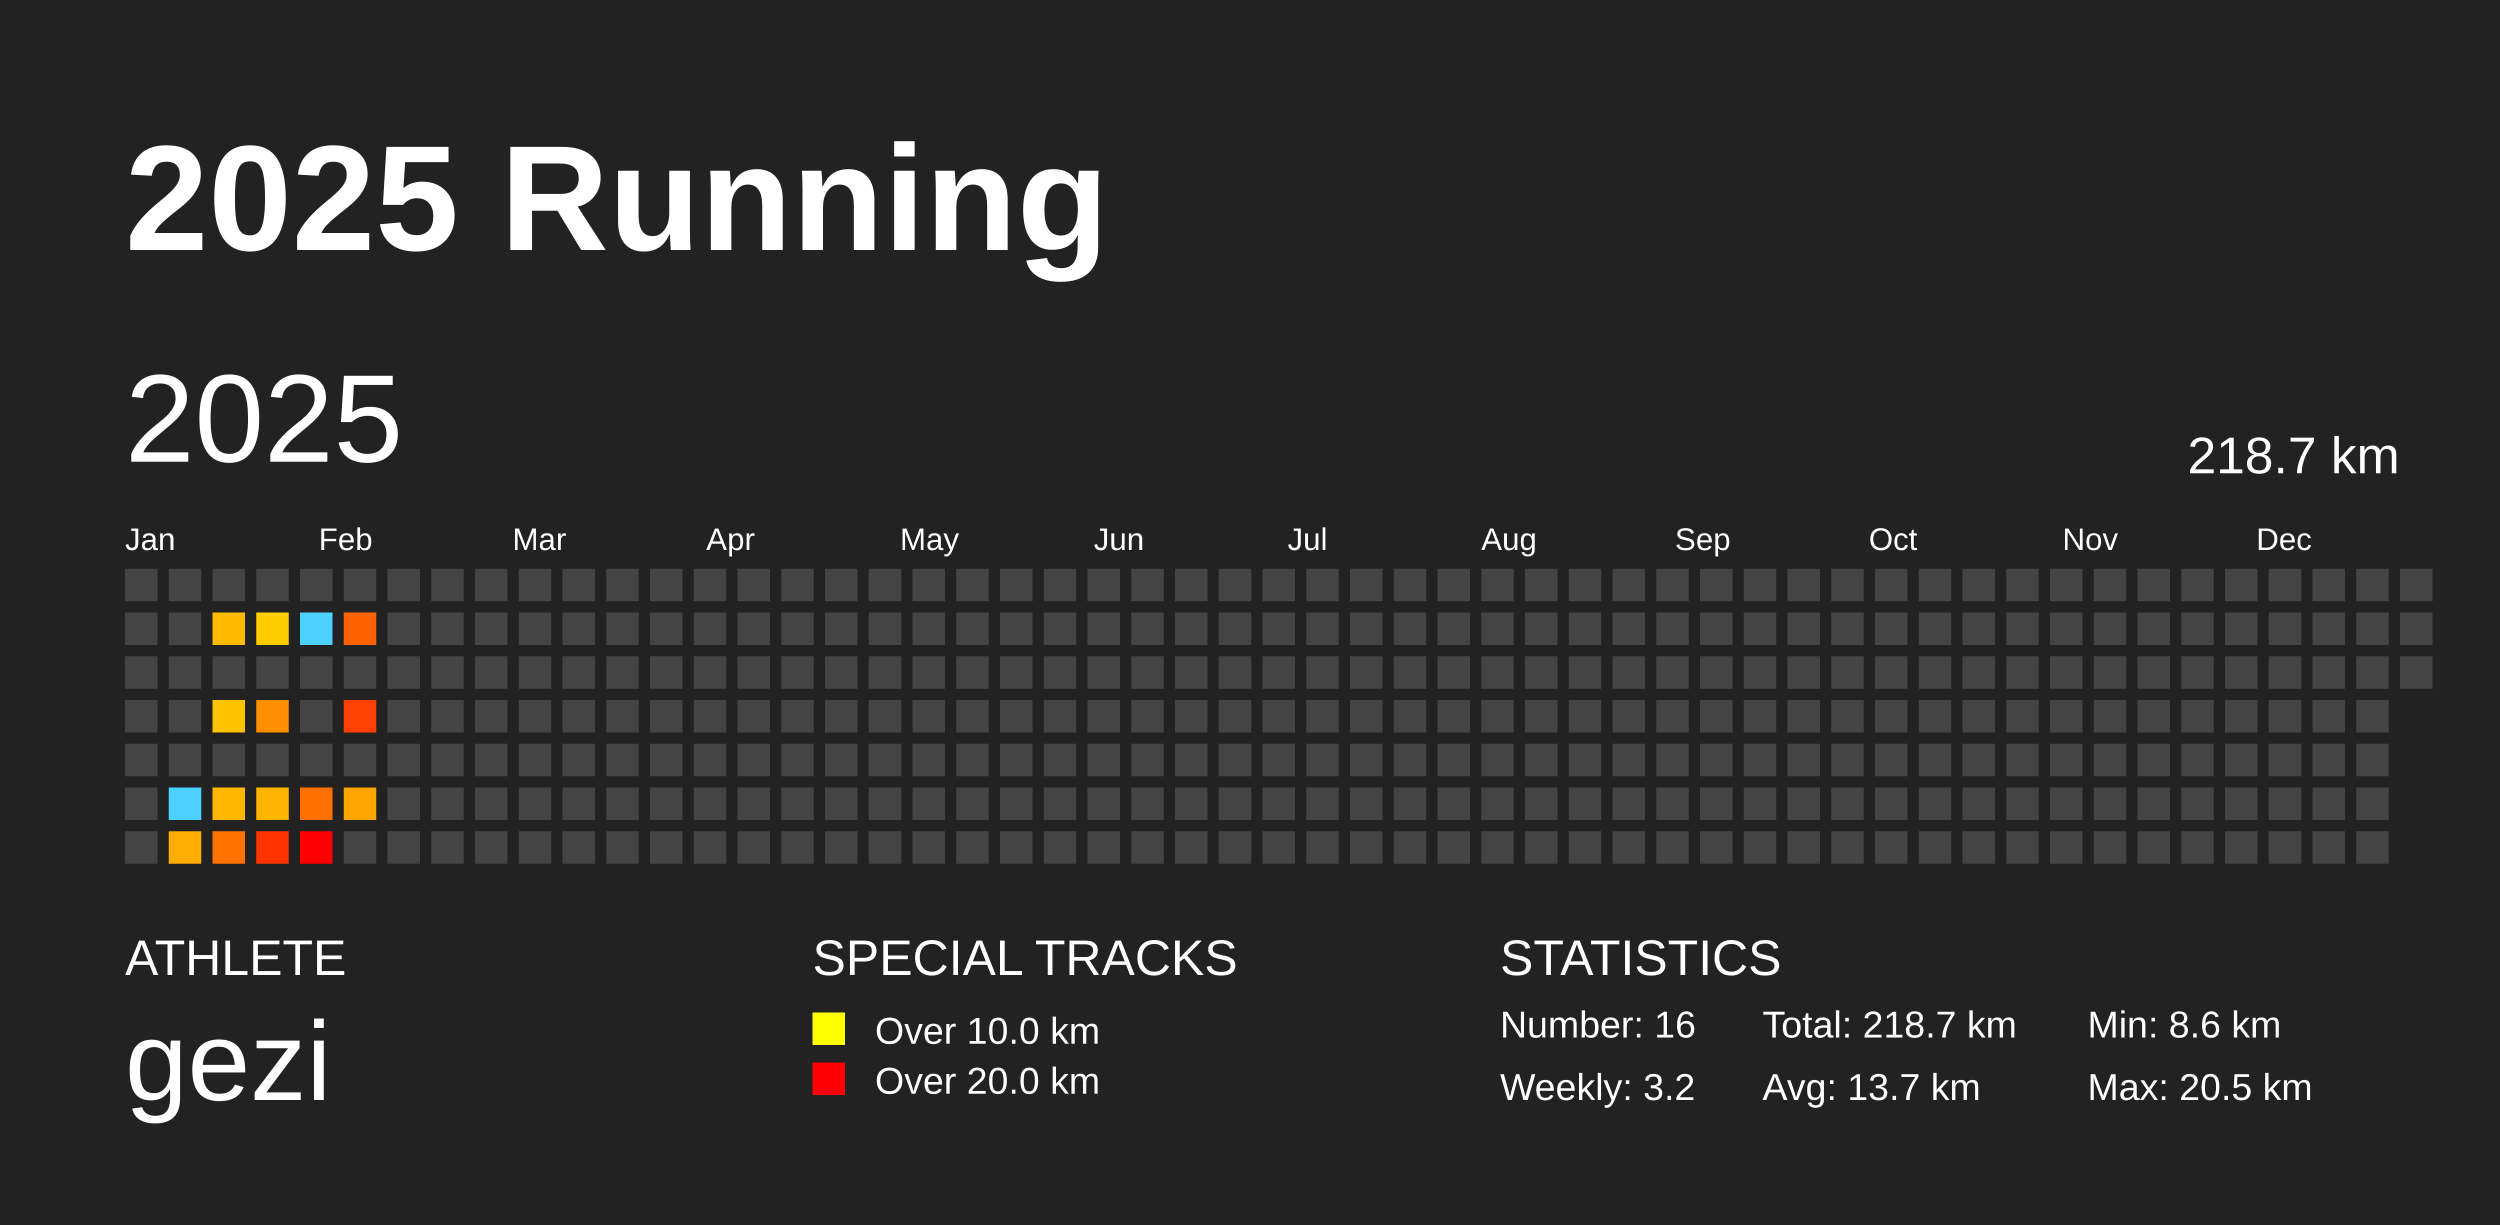
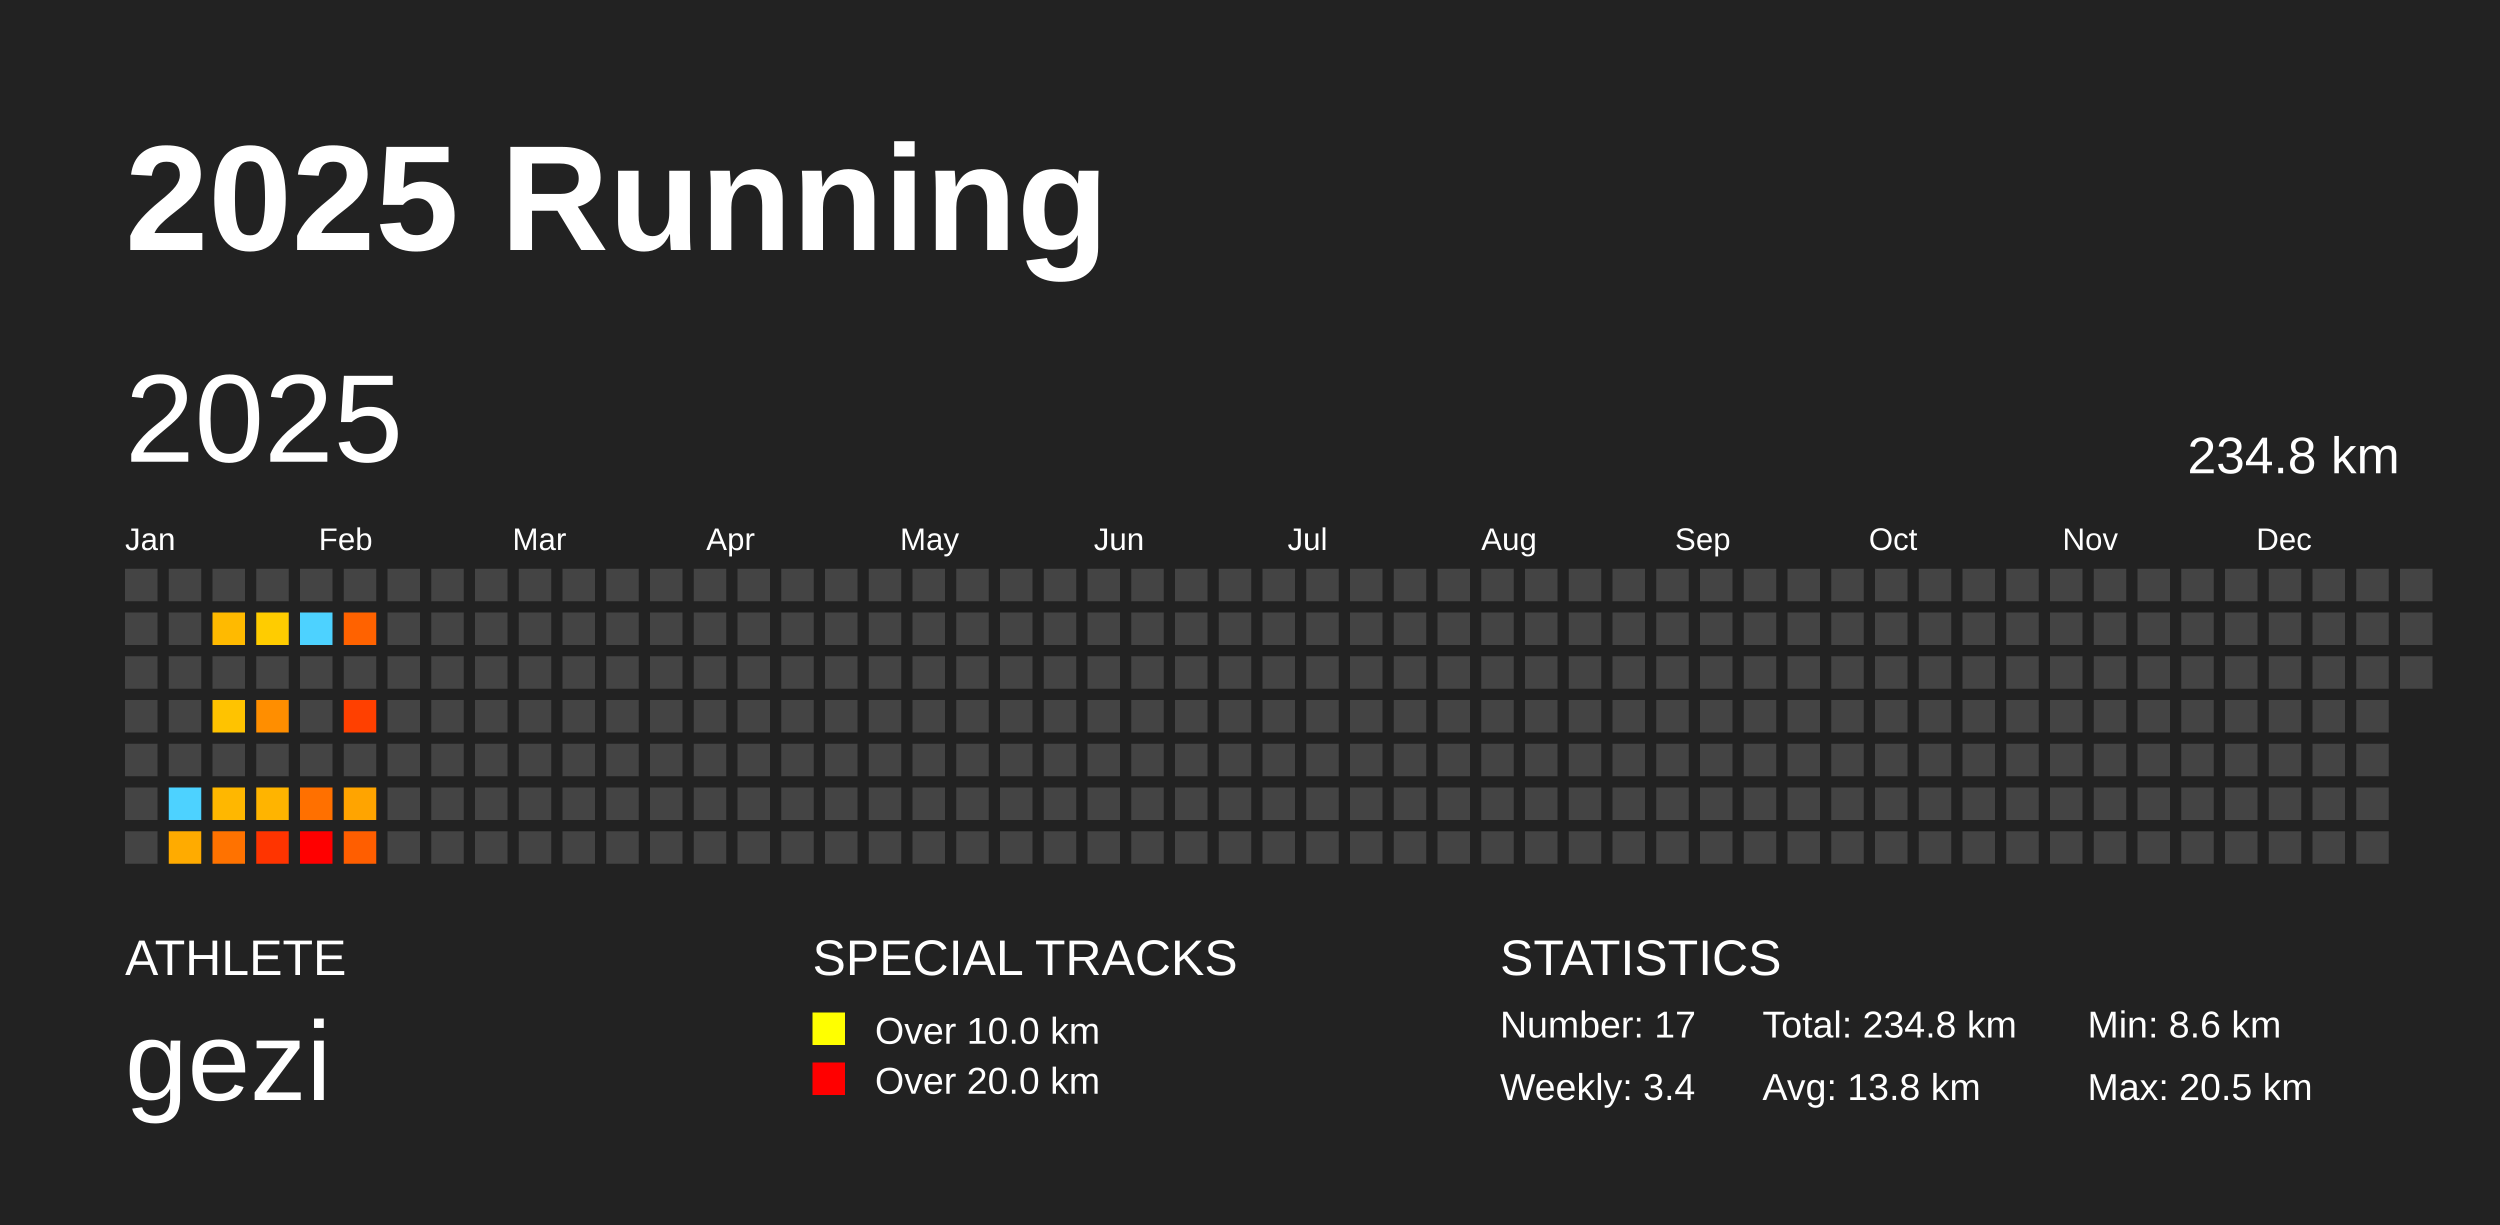
<svg xmlns="http://www.w3.org/2000/svg" baseProfile="full" height="98mm" version="1.1" viewBox="0,0,200,98" width="200mm">
  <defs />
  <rect fill="#222222" height="98" width="200" x="0" y="0" />
  <text fill="#FFFFFF" style="font-size:12px; font-family:Arial; font-weight:bold;" x="10" y="20">2025 Running</text>
  <text fill="#FFFFFF" style="font-size:4px; font-family:Arial" x="10" y="78">ATHLETE</text>
  <text fill="#FFFFFF" style="font-size:9px; font-family:Arial" x="10" y="88">gezi</text>
  <text fill="#FFFFFF" style="font-size:4px; font-family:Arial" x="65" y="78">SPECIAL TRACKS</text>
  <rect fill="yellow" height="2.6" width="2.6" x="65" y="81" />
  <text fill="#FFFFFF" style="font-size:3px; font-family:Arial" x="70" y="83.5">Over 10.0 km</text>
  <rect fill="red" height="2.6" width="2.6" x="65" y="85" />
  <text fill="#FFFFFF" style="font-size:3px; font-family:Arial" x="70" y="87.5">Over 20.0 km</text>
  <text fill="#FFFFFF" style="font-size:4px; font-family:Arial" x="120" y="78">STATISTICS</text>
-   <text fill="#FFFFFF" style="font-size:3px; font-family:Arial" x="120" y="83">Number: 16</text>
-   <text fill="#FFFFFF" style="font-size:3px; font-family:Arial" x="120" y="88">Weekly: 3.2</text>
-   <text fill="#FFFFFF" style="font-size:3px; font-family:Arial" x="141" y="83">Total: 218.7 km</text>
-   <text fill="#FFFFFF" style="font-size:3px; font-family:Arial" x="141" y="88">Avg: 13.7 km</text>
+   <text fill="#FFFFFF" style="font-size:3px; font-family:Arial" x="120" y="83">Number: 17</text>
+   <text fill="#FFFFFF" style="font-size:3px; font-family:Arial" x="120" y="88">Weekly: 3.4</text>
+   <text fill="#FFFFFF" style="font-size:3px; font-family:Arial" x="141" y="83">Total: 234.8 km</text>
+   <text fill="#FFFFFF" style="font-size:3px; font-family:Arial" x="141" y="88">Avg: 13.8 km</text>
  <text fill="#FFFFFF" style="font-size:3px; font-family:Arial" x="167" y="83">Min: 8.6 km</text>
  <text fill="#FFFFFF" style="font-size:3px; font-family:Arial" x="167" y="88">Max: 20.5 km</text>
  <text dominant-baseline="hanging" fill="#FFFFFF" style="font-size:10.0px; font-family:Arial;" x="10" y="30">2025</text>
-   <text dominant-baseline="hanging" fill="#FFFFFF" style="font-size:4.125px; font-family:Arial;" x="175" y="35">218.7 km</text>
+   <text dominant-baseline="hanging" fill="#FFFFFF" style="font-size:4.125px; font-family:Arial;" x="175" y="35">234.8 km</text>
  <text fill="#FFFFFF" style="font-size:2.5px; font-family:Arial" x="10.0" y="44">Jan</text>
  <text fill="#FFFFFF" style="font-size:2.5px; font-family:Arial" x="25.5" y="44">Feb</text>
  <text fill="#FFFFFF" style="font-size:2.5px; font-family:Arial" x="41.0" y="44">Mar</text>
  <text fill="#FFFFFF" style="font-size:2.5px; font-family:Arial" x="56.5" y="44">Apr</text>
  <text fill="#FFFFFF" style="font-size:2.5px; font-family:Arial" x="72.0" y="44">May</text>
  <text fill="#FFFFFF" style="font-size:2.5px; font-family:Arial" x="87.5" y="44">Jun</text>
  <text fill="#FFFFFF" style="font-size:2.5px; font-family:Arial" x="103.0" y="44">Jul</text>
  <text fill="#FFFFFF" style="font-size:2.5px; font-family:Arial" x="118.5" y="44">Aug</text>
  <text fill="#FFFFFF" style="font-size:2.5px; font-family:Arial" x="134.0" y="44">Sep</text>
  <text fill="#FFFFFF" style="font-size:2.5px; font-family:Arial" x="149.5" y="44">Oct</text>
  <text fill="#FFFFFF" style="font-size:2.5px; font-family:Arial" x="165.0" y="44">Nov</text>
  <text fill="#FFFFFF" style="font-size:2.5px; font-family:Arial" x="180.5" y="44">Dec</text>
  <rect fill="#444444" height="2.6" width="2.6" x="10.0" y="45.5" />
  <rect fill="#444444" height="2.6" width="2.6" x="10.0" y="49.0" />
  <rect fill="#444444" height="2.6" width="2.6" x="10.0" y="52.5" />
  <rect fill="#444444" height="2.6" width="2.6" x="10.0" y="56.0" />
  <rect fill="#444444" height="2.6" width="2.6" x="10.0" y="59.5" />
  <rect fill="#444444" height="2.6" width="2.6" x="10.0" y="63.0" />
  <rect fill="#444444" height="2.6" width="2.6" x="10.0" y="66.5" />
  <rect fill="#444444" height="2.6" width="2.6" x="13.5" y="45.5" />
  <rect fill="#444444" height="2.6" width="2.6" x="13.5" y="49.0" />
  <rect fill="#444444" height="2.6" width="2.6" x="13.5" y="52.5" />
  <rect fill="#444444" height="2.6" width="2.6" x="13.5" y="56.0" />
  <rect fill="#444444" height="2.6" width="2.6" x="13.5" y="59.5" />
  <rect fill="#4dd2ff" height="2.6" width="2.6" x="13.5" y="63.0" />
  <rect fill="#ffab00" height="2.6" width="2.6" x="13.5" y="66.5" />
  <rect fill="#444444" height="2.6" width="2.6" x="17.0" y="45.5" />
  <rect fill="#ffba00" height="2.6" width="2.6" x="17.0" y="49.0" />
  <rect fill="#444444" height="2.6" width="2.6" x="17.0" y="52.5" />
  <rect fill="#ffc300" height="2.6" width="2.6" x="17.0" y="56.0" />
  <rect fill="#444444" height="2.6" width="2.6" x="17.0" y="59.5" />
  <rect fill="#ffb700" height="2.6" width="2.6" x="17.0" y="63.0" />
  <rect fill="#ff7200" height="2.6" width="2.6" x="17.0" y="66.5" />
  <rect fill="#444444" height="2.6" width="2.6" x="20.5" y="45.5" />
  <rect fill="#ffcc00" height="2.6" width="2.6" x="20.5" y="49.0" />
  <rect fill="#444444" height="2.6" width="2.6" x="20.5" y="52.5" />
  <rect fill="#ff8e00" height="2.6" width="2.6" x="20.5" y="56.0" />
  <rect fill="#444444" height="2.6" width="2.6" x="20.5" y="59.5" />
  <rect fill="#ffb400" height="2.6" width="2.6" x="20.5" y="63.0" />
  <rect fill="#ff3400" height="2.6" width="2.6" x="20.5" y="66.5" />
  <rect fill="#444444" height="2.6" width="2.6" x="24.0" y="45.5" />
  <rect fill="#4dd2ff" height="2.6" width="2.6" x="24.0" y="49.0" />
  <rect fill="#444444" height="2.6" width="2.6" x="24.0" y="52.5" />
  <rect fill="#444444" height="2.6" width="2.6" x="24.0" y="56.0" />
  <rect fill="#444444" height="2.6" width="2.6" x="24.0" y="59.5" />
  <rect fill="#ff7000" height="2.6" width="2.6" x="24.0" y="63.0" />
  <rect fill="red" height="2.6" width="2.6" x="24.0" y="66.5" />
  <rect fill="#444444" height="2.6" width="2.6" x="27.5" y="45.5" />
  <rect fill="#ff6200" height="2.6" width="2.6" x="27.5" y="49.0" />
  <rect fill="#444444" height="2.6" width="2.6" x="27.5" y="52.5" />
  <rect fill="#ff4000" height="2.6" width="2.6" x="27.5" y="56.0" />
  <rect fill="#444444" height="2.6" width="2.6" x="27.5" y="59.5" />
  <rect fill="#ffa400" height="2.6" width="2.6" x="27.5" y="63.0" />
-   <rect fill="#444444" height="2.6" width="2.6" x="27.5" y="66.5" />
+   <rect fill="#ff5e00" height="2.6" width="2.6" x="27.5" y="66.5" />
  <rect fill="#444444" height="2.6" width="2.6" x="31.0" y="45.5" />
  <rect fill="#444444" height="2.6" width="2.6" x="31.0" y="49.0" />
  <rect fill="#444444" height="2.6" width="2.6" x="31.0" y="52.5" />
  <rect fill="#444444" height="2.6" width="2.6" x="31.0" y="56.0" />
  <rect fill="#444444" height="2.6" width="2.6" x="31.0" y="59.5" />
  <rect fill="#444444" height="2.6" width="2.6" x="31.0" y="63.0" />
  <rect fill="#444444" height="2.6" width="2.6" x="31.0" y="66.5" />
  <rect fill="#444444" height="2.6" width="2.6" x="34.5" y="45.5" />
  <rect fill="#444444" height="2.6" width="2.6" x="34.5" y="49.0" />
  <rect fill="#444444" height="2.6" width="2.6" x="34.5" y="52.5" />
  <rect fill="#444444" height="2.6" width="2.6" x="34.5" y="56.0" />
  <rect fill="#444444" height="2.6" width="2.6" x="34.5" y="59.5" />
  <rect fill="#444444" height="2.6" width="2.6" x="34.5" y="63.0" />
  <rect fill="#444444" height="2.6" width="2.6" x="34.5" y="66.5" />
  <rect fill="#444444" height="2.6" width="2.6" x="38.0" y="45.5" />
  <rect fill="#444444" height="2.6" width="2.6" x="38.0" y="49.0" />
  <rect fill="#444444" height="2.6" width="2.6" x="38.0" y="52.5" />
  <rect fill="#444444" height="2.6" width="2.6" x="38.0" y="56.0" />
  <rect fill="#444444" height="2.6" width="2.6" x="38.0" y="59.5" />
  <rect fill="#444444" height="2.6" width="2.6" x="38.0" y="63.0" />
  <rect fill="#444444" height="2.6" width="2.6" x="38.0" y="66.5" />
  <rect fill="#444444" height="2.6" width="2.6" x="41.5" y="45.5" />
  <rect fill="#444444" height="2.6" width="2.6" x="41.5" y="49.0" />
  <rect fill="#444444" height="2.6" width="2.6" x="41.5" y="52.5" />
  <rect fill="#444444" height="2.6" width="2.6" x="41.5" y="56.0" />
  <rect fill="#444444" height="2.6" width="2.6" x="41.5" y="59.5" />
  <rect fill="#444444" height="2.6" width="2.6" x="41.5" y="63.0" />
  <rect fill="#444444" height="2.6" width="2.6" x="41.5" y="66.5" />
  <rect fill="#444444" height="2.6" width="2.6" x="45.0" y="45.5" />
  <rect fill="#444444" height="2.6" width="2.6" x="45.0" y="49.0" />
  <rect fill="#444444" height="2.6" width="2.6" x="45.0" y="52.5" />
  <rect fill="#444444" height="2.6" width="2.6" x="45.0" y="56.0" />
  <rect fill="#444444" height="2.6" width="2.6" x="45.0" y="59.5" />
  <rect fill="#444444" height="2.6" width="2.6" x="45.0" y="63.0" />
  <rect fill="#444444" height="2.6" width="2.6" x="45.0" y="66.5" />
  <rect fill="#444444" height="2.6" width="2.6" x="48.5" y="45.5" />
  <rect fill="#444444" height="2.6" width="2.6" x="48.5" y="49.0" />
  <rect fill="#444444" height="2.6" width="2.6" x="48.5" y="52.5" />
  <rect fill="#444444" height="2.6" width="2.6" x="48.5" y="56.0" />
  <rect fill="#444444" height="2.6" width="2.6" x="48.5" y="59.5" />
  <rect fill="#444444" height="2.6" width="2.6" x="48.5" y="63.0" />
  <rect fill="#444444" height="2.6" width="2.6" x="48.5" y="66.5" />
  <rect fill="#444444" height="2.6" width="2.6" x="52.0" y="45.5" />
  <rect fill="#444444" height="2.6" width="2.6" x="52.0" y="49.0" />
  <rect fill="#444444" height="2.6" width="2.6" x="52.0" y="52.5" />
  <rect fill="#444444" height="2.6" width="2.6" x="52.0" y="56.0" />
  <rect fill="#444444" height="2.6" width="2.6" x="52.0" y="59.5" />
  <rect fill="#444444" height="2.6" width="2.6" x="52.0" y="63.0" />
  <rect fill="#444444" height="2.6" width="2.6" x="52.0" y="66.5" />
  <rect fill="#444444" height="2.6" width="2.6" x="55.5" y="45.5" />
  <rect fill="#444444" height="2.6" width="2.6" x="55.5" y="49.0" />
  <rect fill="#444444" height="2.6" width="2.6" x="55.5" y="52.5" />
  <rect fill="#444444" height="2.6" width="2.6" x="55.5" y="56.0" />
  <rect fill="#444444" height="2.6" width="2.6" x="55.5" y="59.5" />
  <rect fill="#444444" height="2.6" width="2.6" x="55.5" y="63.0" />
  <rect fill="#444444" height="2.6" width="2.6" x="55.5" y="66.5" />
  <rect fill="#444444" height="2.6" width="2.6" x="59.0" y="45.5" />
  <rect fill="#444444" height="2.6" width="2.6" x="59.0" y="49.0" />
  <rect fill="#444444" height="2.6" width="2.6" x="59.0" y="52.5" />
  <rect fill="#444444" height="2.6" width="2.6" x="59.0" y="56.0" />
  <rect fill="#444444" height="2.6" width="2.6" x="59.0" y="59.5" />
  <rect fill="#444444" height="2.6" width="2.6" x="59.0" y="63.0" />
  <rect fill="#444444" height="2.6" width="2.6" x="59.0" y="66.5" />
  <rect fill="#444444" height="2.6" width="2.6" x="62.5" y="45.5" />
  <rect fill="#444444" height="2.6" width="2.6" x="62.5" y="49.0" />
  <rect fill="#444444" height="2.6" width="2.6" x="62.5" y="52.5" />
  <rect fill="#444444" height="2.6" width="2.6" x="62.5" y="56.0" />
  <rect fill="#444444" height="2.6" width="2.6" x="62.5" y="59.5" />
  <rect fill="#444444" height="2.6" width="2.6" x="62.5" y="63.0" />
  <rect fill="#444444" height="2.6" width="2.6" x="62.5" y="66.5" />
  <rect fill="#444444" height="2.6" width="2.6" x="66.0" y="45.5" />
  <rect fill="#444444" height="2.6" width="2.6" x="66.0" y="49.0" />
  <rect fill="#444444" height="2.6" width="2.6" x="66.0" y="52.5" />
  <rect fill="#444444" height="2.6" width="2.6" x="66.0" y="56.0" />
  <rect fill="#444444" height="2.6" width="2.6" x="66.0" y="59.5" />
  <rect fill="#444444" height="2.6" width="2.6" x="66.0" y="63.0" />
  <rect fill="#444444" height="2.6" width="2.6" x="66.0" y="66.5" />
  <rect fill="#444444" height="2.6" width="2.6" x="69.5" y="45.5" />
  <rect fill="#444444" height="2.6" width="2.6" x="69.5" y="49.0" />
  <rect fill="#444444" height="2.6" width="2.6" x="69.5" y="52.5" />
  <rect fill="#444444" height="2.6" width="2.6" x="69.5" y="56.0" />
  <rect fill="#444444" height="2.6" width="2.6" x="69.5" y="59.5" />
  <rect fill="#444444" height="2.6" width="2.6" x="69.5" y="63.0" />
  <rect fill="#444444" height="2.6" width="2.6" x="69.5" y="66.5" />
  <rect fill="#444444" height="2.6" width="2.6" x="73.0" y="45.5" />
  <rect fill="#444444" height="2.6" width="2.6" x="73.0" y="49.0" />
  <rect fill="#444444" height="2.6" width="2.6" x="73.0" y="52.5" />
  <rect fill="#444444" height="2.6" width="2.6" x="73.0" y="56.0" />
  <rect fill="#444444" height="2.6" width="2.6" x="73.0" y="59.5" />
  <rect fill="#444444" height="2.6" width="2.6" x="73.0" y="63.0" />
  <rect fill="#444444" height="2.6" width="2.6" x="73.0" y="66.5" />
  <rect fill="#444444" height="2.6" width="2.6" x="76.5" y="45.5" />
  <rect fill="#444444" height="2.6" width="2.6" x="76.5" y="49.0" />
  <rect fill="#444444" height="2.6" width="2.6" x="76.5" y="52.5" />
  <rect fill="#444444" height="2.6" width="2.6" x="76.5" y="56.0" />
  <rect fill="#444444" height="2.6" width="2.6" x="76.5" y="59.5" />
  <rect fill="#444444" height="2.6" width="2.6" x="76.5" y="63.0" />
  <rect fill="#444444" height="2.6" width="2.6" x="76.5" y="66.5" />
  <rect fill="#444444" height="2.6" width="2.6" x="80.0" y="45.5" />
  <rect fill="#444444" height="2.6" width="2.6" x="80.0" y="49.0" />
  <rect fill="#444444" height="2.6" width="2.6" x="80.0" y="52.5" />
  <rect fill="#444444" height="2.6" width="2.6" x="80.0" y="56.0" />
  <rect fill="#444444" height="2.6" width="2.6" x="80.0" y="59.5" />
  <rect fill="#444444" height="2.6" width="2.6" x="80.0" y="63.0" />
  <rect fill="#444444" height="2.6" width="2.6" x="80.0" y="66.5" />
  <rect fill="#444444" height="2.6" width="2.6" x="83.5" y="45.5" />
  <rect fill="#444444" height="2.6" width="2.6" x="83.5" y="49.0" />
  <rect fill="#444444" height="2.6" width="2.6" x="83.5" y="52.5" />
  <rect fill="#444444" height="2.6" width="2.6" x="83.5" y="56.0" />
  <rect fill="#444444" height="2.6" width="2.6" x="83.5" y="59.5" />
  <rect fill="#444444" height="2.6" width="2.6" x="83.5" y="63.0" />
  <rect fill="#444444" height="2.6" width="2.6" x="83.5" y="66.5" />
  <rect fill="#444444" height="2.6" width="2.6" x="87.0" y="45.5" />
  <rect fill="#444444" height="2.6" width="2.6" x="87.0" y="49.0" />
  <rect fill="#444444" height="2.6" width="2.6" x="87.0" y="52.5" />
  <rect fill="#444444" height="2.6" width="2.6" x="87.0" y="56.0" />
  <rect fill="#444444" height="2.6" width="2.6" x="87.0" y="59.5" />
  <rect fill="#444444" height="2.6" width="2.6" x="87.0" y="63.0" />
  <rect fill="#444444" height="2.6" width="2.6" x="87.0" y="66.5" />
  <rect fill="#444444" height="2.6" width="2.6" x="90.5" y="45.5" />
  <rect fill="#444444" height="2.6" width="2.6" x="90.5" y="49.0" />
  <rect fill="#444444" height="2.6" width="2.6" x="90.5" y="52.5" />
  <rect fill="#444444" height="2.6" width="2.6" x="90.5" y="56.0" />
  <rect fill="#444444" height="2.6" width="2.6" x="90.5" y="59.5" />
  <rect fill="#444444" height="2.6" width="2.6" x="90.5" y="63.0" />
  <rect fill="#444444" height="2.6" width="2.6" x="90.5" y="66.5" />
  <rect fill="#444444" height="2.6" width="2.6" x="94.0" y="45.5" />
  <rect fill="#444444" height="2.6" width="2.6" x="94.0" y="49.0" />
  <rect fill="#444444" height="2.6" width="2.6" x="94.0" y="52.5" />
  <rect fill="#444444" height="2.6" width="2.6" x="94.0" y="56.0" />
  <rect fill="#444444" height="2.6" width="2.6" x="94.0" y="59.5" />
  <rect fill="#444444" height="2.6" width="2.6" x="94.0" y="63.0" />
  <rect fill="#444444" height="2.6" width="2.6" x="94.0" y="66.5" />
  <rect fill="#444444" height="2.6" width="2.6" x="97.5" y="45.5" />
  <rect fill="#444444" height="2.6" width="2.6" x="97.5" y="49.0" />
  <rect fill="#444444" height="2.6" width="2.6" x="97.5" y="52.5" />
  <rect fill="#444444" height="2.6" width="2.6" x="97.5" y="56.0" />
  <rect fill="#444444" height="2.6" width="2.6" x="97.5" y="59.5" />
  <rect fill="#444444" height="2.6" width="2.6" x="97.5" y="63.0" />
  <rect fill="#444444" height="2.6" width="2.6" x="97.5" y="66.5" />
  <rect fill="#444444" height="2.6" width="2.6" x="101.0" y="45.5" />
  <rect fill="#444444" height="2.6" width="2.6" x="101.0" y="49.0" />
  <rect fill="#444444" height="2.6" width="2.6" x="101.0" y="52.5" />
  <rect fill="#444444" height="2.6" width="2.6" x="101.0" y="56.0" />
  <rect fill="#444444" height="2.6" width="2.6" x="101.0" y="59.5" />
  <rect fill="#444444" height="2.6" width="2.6" x="101.0" y="63.0" />
  <rect fill="#444444" height="2.6" width="2.6" x="101.0" y="66.5" />
  <rect fill="#444444" height="2.6" width="2.6" x="104.5" y="45.5" />
  <rect fill="#444444" height="2.6" width="2.6" x="104.5" y="49.0" />
  <rect fill="#444444" height="2.6" width="2.6" x="104.5" y="52.5" />
  <rect fill="#444444" height="2.6" width="2.6" x="104.5" y="56.0" />
  <rect fill="#444444" height="2.6" width="2.6" x="104.5" y="59.5" />
  <rect fill="#444444" height="2.6" width="2.6" x="104.5" y="63.0" />
  <rect fill="#444444" height="2.6" width="2.6" x="104.5" y="66.5" />
  <rect fill="#444444" height="2.6" width="2.6" x="108.0" y="45.5" />
  <rect fill="#444444" height="2.6" width="2.6" x="108.0" y="49.0" />
  <rect fill="#444444" height="2.6" width="2.6" x="108.0" y="52.5" />
  <rect fill="#444444" height="2.6" width="2.6" x="108.0" y="56.0" />
  <rect fill="#444444" height="2.6" width="2.6" x="108.0" y="59.5" />
  <rect fill="#444444" height="2.6" width="2.6" x="108.0" y="63.0" />
  <rect fill="#444444" height="2.6" width="2.6" x="108.0" y="66.5" />
  <rect fill="#444444" height="2.6" width="2.6" x="111.5" y="45.5" />
  <rect fill="#444444" height="2.6" width="2.6" x="111.5" y="49.0" />
  <rect fill="#444444" height="2.6" width="2.6" x="111.5" y="52.5" />
  <rect fill="#444444" height="2.6" width="2.6" x="111.5" y="56.0" />
  <rect fill="#444444" height="2.6" width="2.6" x="111.5" y="59.5" />
  <rect fill="#444444" height="2.6" width="2.6" x="111.5" y="63.0" />
  <rect fill="#444444" height="2.6" width="2.6" x="111.5" y="66.5" />
  <rect fill="#444444" height="2.6" width="2.6" x="115.0" y="45.5" />
  <rect fill="#444444" height="2.6" width="2.6" x="115.0" y="49.0" />
  <rect fill="#444444" height="2.6" width="2.6" x="115.0" y="52.5" />
  <rect fill="#444444" height="2.6" width="2.6" x="115.0" y="56.0" />
  <rect fill="#444444" height="2.6" width="2.6" x="115.0" y="59.5" />
  <rect fill="#444444" height="2.6" width="2.6" x="115.0" y="63.0" />
  <rect fill="#444444" height="2.6" width="2.6" x="115.0" y="66.5" />
  <rect fill="#444444" height="2.6" width="2.6" x="118.5" y="45.5" />
  <rect fill="#444444" height="2.6" width="2.6" x="118.5" y="49.0" />
  <rect fill="#444444" height="2.6" width="2.6" x="118.5" y="52.5" />
  <rect fill="#444444" height="2.6" width="2.6" x="118.5" y="56.0" />
  <rect fill="#444444" height="2.6" width="2.6" x="118.5" y="59.5" />
  <rect fill="#444444" height="2.6" width="2.6" x="118.5" y="63.0" />
  <rect fill="#444444" height="2.6" width="2.6" x="118.5" y="66.5" />
  <rect fill="#444444" height="2.6" width="2.6" x="122.0" y="45.5" />
  <rect fill="#444444" height="2.6" width="2.6" x="122.0" y="49.0" />
  <rect fill="#444444" height="2.6" width="2.6" x="122.0" y="52.5" />
  <rect fill="#444444" height="2.6" width="2.6" x="122.0" y="56.0" />
  <rect fill="#444444" height="2.6" width="2.6" x="122.0" y="59.5" />
  <rect fill="#444444" height="2.6" width="2.6" x="122.0" y="63.0" />
  <rect fill="#444444" height="2.6" width="2.6" x="122.0" y="66.5" />
  <rect fill="#444444" height="2.6" width="2.6" x="125.5" y="45.5" />
  <rect fill="#444444" height="2.6" width="2.6" x="125.5" y="49.0" />
  <rect fill="#444444" height="2.6" width="2.6" x="125.5" y="52.5" />
  <rect fill="#444444" height="2.6" width="2.6" x="125.5" y="56.0" />
  <rect fill="#444444" height="2.6" width="2.6" x="125.5" y="59.5" />
  <rect fill="#444444" height="2.6" width="2.6" x="125.5" y="63.0" />
  <rect fill="#444444" height="2.6" width="2.6" x="125.5" y="66.5" />
  <rect fill="#444444" height="2.6" width="2.6" x="129.0" y="45.5" />
  <rect fill="#444444" height="2.6" width="2.6" x="129.0" y="49.0" />
  <rect fill="#444444" height="2.6" width="2.6" x="129.0" y="52.5" />
  <rect fill="#444444" height="2.6" width="2.6" x="129.0" y="56.0" />
  <rect fill="#444444" height="2.6" width="2.6" x="129.0" y="59.5" />
  <rect fill="#444444" height="2.6" width="2.6" x="129.0" y="63.0" />
  <rect fill="#444444" height="2.6" width="2.6" x="129.0" y="66.5" />
  <rect fill="#444444" height="2.6" width="2.6" x="132.5" y="45.5" />
  <rect fill="#444444" height="2.6" width="2.6" x="132.5" y="49.0" />
  <rect fill="#444444" height="2.6" width="2.6" x="132.5" y="52.5" />
  <rect fill="#444444" height="2.6" width="2.6" x="132.5" y="56.0" />
  <rect fill="#444444" height="2.6" width="2.6" x="132.5" y="59.5" />
  <rect fill="#444444" height="2.6" width="2.6" x="132.5" y="63.0" />
  <rect fill="#444444" height="2.6" width="2.6" x="132.5" y="66.5" />
  <rect fill="#444444" height="2.6" width="2.6" x="136.0" y="45.5" />
  <rect fill="#444444" height="2.6" width="2.6" x="136.0" y="49.0" />
  <rect fill="#444444" height="2.6" width="2.6" x="136.0" y="52.5" />
  <rect fill="#444444" height="2.6" width="2.6" x="136.0" y="56.0" />
  <rect fill="#444444" height="2.6" width="2.6" x="136.0" y="59.5" />
  <rect fill="#444444" height="2.6" width="2.6" x="136.0" y="63.0" />
  <rect fill="#444444" height="2.6" width="2.6" x="136.0" y="66.5" />
  <rect fill="#444444" height="2.6" width="2.6" x="139.5" y="45.5" />
  <rect fill="#444444" height="2.6" width="2.6" x="139.5" y="49.0" />
  <rect fill="#444444" height="2.6" width="2.6" x="139.5" y="52.5" />
  <rect fill="#444444" height="2.6" width="2.6" x="139.5" y="56.0" />
  <rect fill="#444444" height="2.6" width="2.6" x="139.5" y="59.5" />
  <rect fill="#444444" height="2.6" width="2.6" x="139.5" y="63.0" />
  <rect fill="#444444" height="2.6" width="2.6" x="139.5" y="66.5" />
  <rect fill="#444444" height="2.6" width="2.6" x="143.0" y="45.5" />
  <rect fill="#444444" height="2.6" width="2.6" x="143.0" y="49.0" />
  <rect fill="#444444" height="2.6" width="2.6" x="143.0" y="52.5" />
  <rect fill="#444444" height="2.6" width="2.6" x="143.0" y="56.0" />
  <rect fill="#444444" height="2.6" width="2.6" x="143.0" y="59.5" />
  <rect fill="#444444" height="2.6" width="2.6" x="143.0" y="63.0" />
  <rect fill="#444444" height="2.6" width="2.6" x="143.0" y="66.5" />
  <rect fill="#444444" height="2.6" width="2.6" x="146.5" y="45.5" />
  <rect fill="#444444" height="2.6" width="2.6" x="146.5" y="49.0" />
  <rect fill="#444444" height="2.6" width="2.6" x="146.5" y="52.5" />
  <rect fill="#444444" height="2.6" width="2.6" x="146.5" y="56.0" />
  <rect fill="#444444" height="2.6" width="2.6" x="146.5" y="59.5" />
  <rect fill="#444444" height="2.6" width="2.6" x="146.5" y="63.0" />
  <rect fill="#444444" height="2.6" width="2.6" x="146.5" y="66.5" />
  <rect fill="#444444" height="2.6" width="2.6" x="150.0" y="45.5" />
  <rect fill="#444444" height="2.6" width="2.6" x="150.0" y="49.0" />
  <rect fill="#444444" height="2.6" width="2.6" x="150.0" y="52.5" />
  <rect fill="#444444" height="2.6" width="2.6" x="150.0" y="56.0" />
  <rect fill="#444444" height="2.6" width="2.6" x="150.0" y="59.5" />
  <rect fill="#444444" height="2.6" width="2.6" x="150.0" y="63.0" />
  <rect fill="#444444" height="2.6" width="2.6" x="150.0" y="66.5" />
  <rect fill="#444444" height="2.6" width="2.6" x="153.5" y="45.5" />
  <rect fill="#444444" height="2.6" width="2.6" x="153.5" y="49.0" />
  <rect fill="#444444" height="2.6" width="2.6" x="153.5" y="52.5" />
  <rect fill="#444444" height="2.6" width="2.6" x="153.5" y="56.0" />
  <rect fill="#444444" height="2.6" width="2.6" x="153.5" y="59.5" />
  <rect fill="#444444" height="2.6" width="2.6" x="153.5" y="63.0" />
  <rect fill="#444444" height="2.6" width="2.6" x="153.5" y="66.5" />
  <rect fill="#444444" height="2.6" width="2.6" x="157.0" y="45.5" />
  <rect fill="#444444" height="2.6" width="2.6" x="157.0" y="49.0" />
  <rect fill="#444444" height="2.6" width="2.6" x="157.0" y="52.5" />
  <rect fill="#444444" height="2.6" width="2.6" x="157.0" y="56.0" />
  <rect fill="#444444" height="2.6" width="2.6" x="157.0" y="59.5" />
  <rect fill="#444444" height="2.6" width="2.6" x="157.0" y="63.0" />
  <rect fill="#444444" height="2.6" width="2.6" x="157.0" y="66.5" />
  <rect fill="#444444" height="2.6" width="2.6" x="160.5" y="45.5" />
  <rect fill="#444444" height="2.6" width="2.6" x="160.5" y="49.0" />
  <rect fill="#444444" height="2.6" width="2.6" x="160.5" y="52.5" />
  <rect fill="#444444" height="2.6" width="2.6" x="160.5" y="56.0" />
  <rect fill="#444444" height="2.6" width="2.6" x="160.5" y="59.5" />
  <rect fill="#444444" height="2.6" width="2.6" x="160.5" y="63.0" />
  <rect fill="#444444" height="2.6" width="2.6" x="160.5" y="66.5" />
  <rect fill="#444444" height="2.6" width="2.6" x="164.0" y="45.5" />
  <rect fill="#444444" height="2.6" width="2.6" x="164.0" y="49.0" />
  <rect fill="#444444" height="2.6" width="2.6" x="164.0" y="52.5" />
  <rect fill="#444444" height="2.6" width="2.6" x="164.0" y="56.0" />
  <rect fill="#444444" height="2.6" width="2.6" x="164.0" y="59.5" />
  <rect fill="#444444" height="2.6" width="2.6" x="164.0" y="63.0" />
  <rect fill="#444444" height="2.6" width="2.6" x="164.0" y="66.5" />
  <rect fill="#444444" height="2.6" width="2.6" x="167.5" y="45.5" />
  <rect fill="#444444" height="2.6" width="2.6" x="167.5" y="49.0" />
  <rect fill="#444444" height="2.6" width="2.6" x="167.5" y="52.5" />
  <rect fill="#444444" height="2.6" width="2.6" x="167.5" y="56.0" />
  <rect fill="#444444" height="2.6" width="2.6" x="167.5" y="59.5" />
  <rect fill="#444444" height="2.6" width="2.6" x="167.5" y="63.0" />
  <rect fill="#444444" height="2.6" width="2.6" x="167.5" y="66.5" />
  <rect fill="#444444" height="2.6" width="2.6" x="171.0" y="45.5" />
  <rect fill="#444444" height="2.6" width="2.6" x="171.0" y="49.0" />
  <rect fill="#444444" height="2.6" width="2.6" x="171.0" y="52.5" />
  <rect fill="#444444" height="2.6" width="2.6" x="171.0" y="56.0" />
  <rect fill="#444444" height="2.6" width="2.6" x="171.0" y="59.5" />
  <rect fill="#444444" height="2.6" width="2.6" x="171.0" y="63.0" />
  <rect fill="#444444" height="2.6" width="2.6" x="171.0" y="66.5" />
  <rect fill="#444444" height="2.6" width="2.6" x="174.5" y="45.5" />
  <rect fill="#444444" height="2.6" width="2.6" x="174.5" y="49.0" />
  <rect fill="#444444" height="2.6" width="2.6" x="174.5" y="52.5" />
  <rect fill="#444444" height="2.6" width="2.6" x="174.5" y="56.0" />
  <rect fill="#444444" height="2.6" width="2.6" x="174.5" y="59.5" />
  <rect fill="#444444" height="2.6" width="2.6" x="174.5" y="63.0" />
  <rect fill="#444444" height="2.6" width="2.6" x="174.5" y="66.5" />
  <rect fill="#444444" height="2.6" width="2.6" x="178.0" y="45.5" />
  <rect fill="#444444" height="2.6" width="2.6" x="178.0" y="49.0" />
  <rect fill="#444444" height="2.6" width="2.6" x="178.0" y="52.5" />
  <rect fill="#444444" height="2.6" width="2.6" x="178.0" y="56.0" />
  <rect fill="#444444" height="2.6" width="2.6" x="178.0" y="59.5" />
  <rect fill="#444444" height="2.6" width="2.6" x="178.0" y="63.0" />
  <rect fill="#444444" height="2.6" width="2.6" x="178.0" y="66.5" />
  <rect fill="#444444" height="2.6" width="2.6" x="181.5" y="45.5" />
  <rect fill="#444444" height="2.6" width="2.6" x="181.5" y="49.0" />
  <rect fill="#444444" height="2.6" width="2.6" x="181.5" y="52.5" />
  <rect fill="#444444" height="2.6" width="2.6" x="181.5" y="56.0" />
  <rect fill="#444444" height="2.6" width="2.6" x="181.5" y="59.5" />
  <rect fill="#444444" height="2.6" width="2.6" x="181.5" y="63.0" />
  <rect fill="#444444" height="2.6" width="2.6" x="181.5" y="66.5" />
  <rect fill="#444444" height="2.6" width="2.6" x="185.0" y="45.5" />
  <rect fill="#444444" height="2.6" width="2.6" x="185.0" y="49.0" />
  <rect fill="#444444" height="2.6" width="2.6" x="185.0" y="52.5" />
  <rect fill="#444444" height="2.6" width="2.6" x="185.0" y="56.0" />
  <rect fill="#444444" height="2.6" width="2.6" x="185.0" y="59.5" />
  <rect fill="#444444" height="2.6" width="2.6" x="185.0" y="63.0" />
  <rect fill="#444444" height="2.6" width="2.6" x="185.0" y="66.5" />
  <rect fill="#444444" height="2.6" width="2.6" x="188.5" y="45.5" />
  <rect fill="#444444" height="2.6" width="2.6" x="188.5" y="49.0" />
  <rect fill="#444444" height="2.6" width="2.6" x="188.5" y="52.5" />
  <rect fill="#444444" height="2.6" width="2.6" x="188.5" y="56.0" />
  <rect fill="#444444" height="2.6" width="2.6" x="188.5" y="59.5" />
  <rect fill="#444444" height="2.6" width="2.6" x="188.5" y="63.0" />
  <rect fill="#444444" height="2.6" width="2.6" x="188.5" y="66.5" />
  <rect fill="#444444" height="2.6" width="2.6" x="192.0" y="45.5" />
  <rect fill="#444444" height="2.6" width="2.6" x="192.0" y="49.0" />
  <rect fill="#444444" height="2.6" width="2.6" x="192.0" y="52.5" />
</svg>
